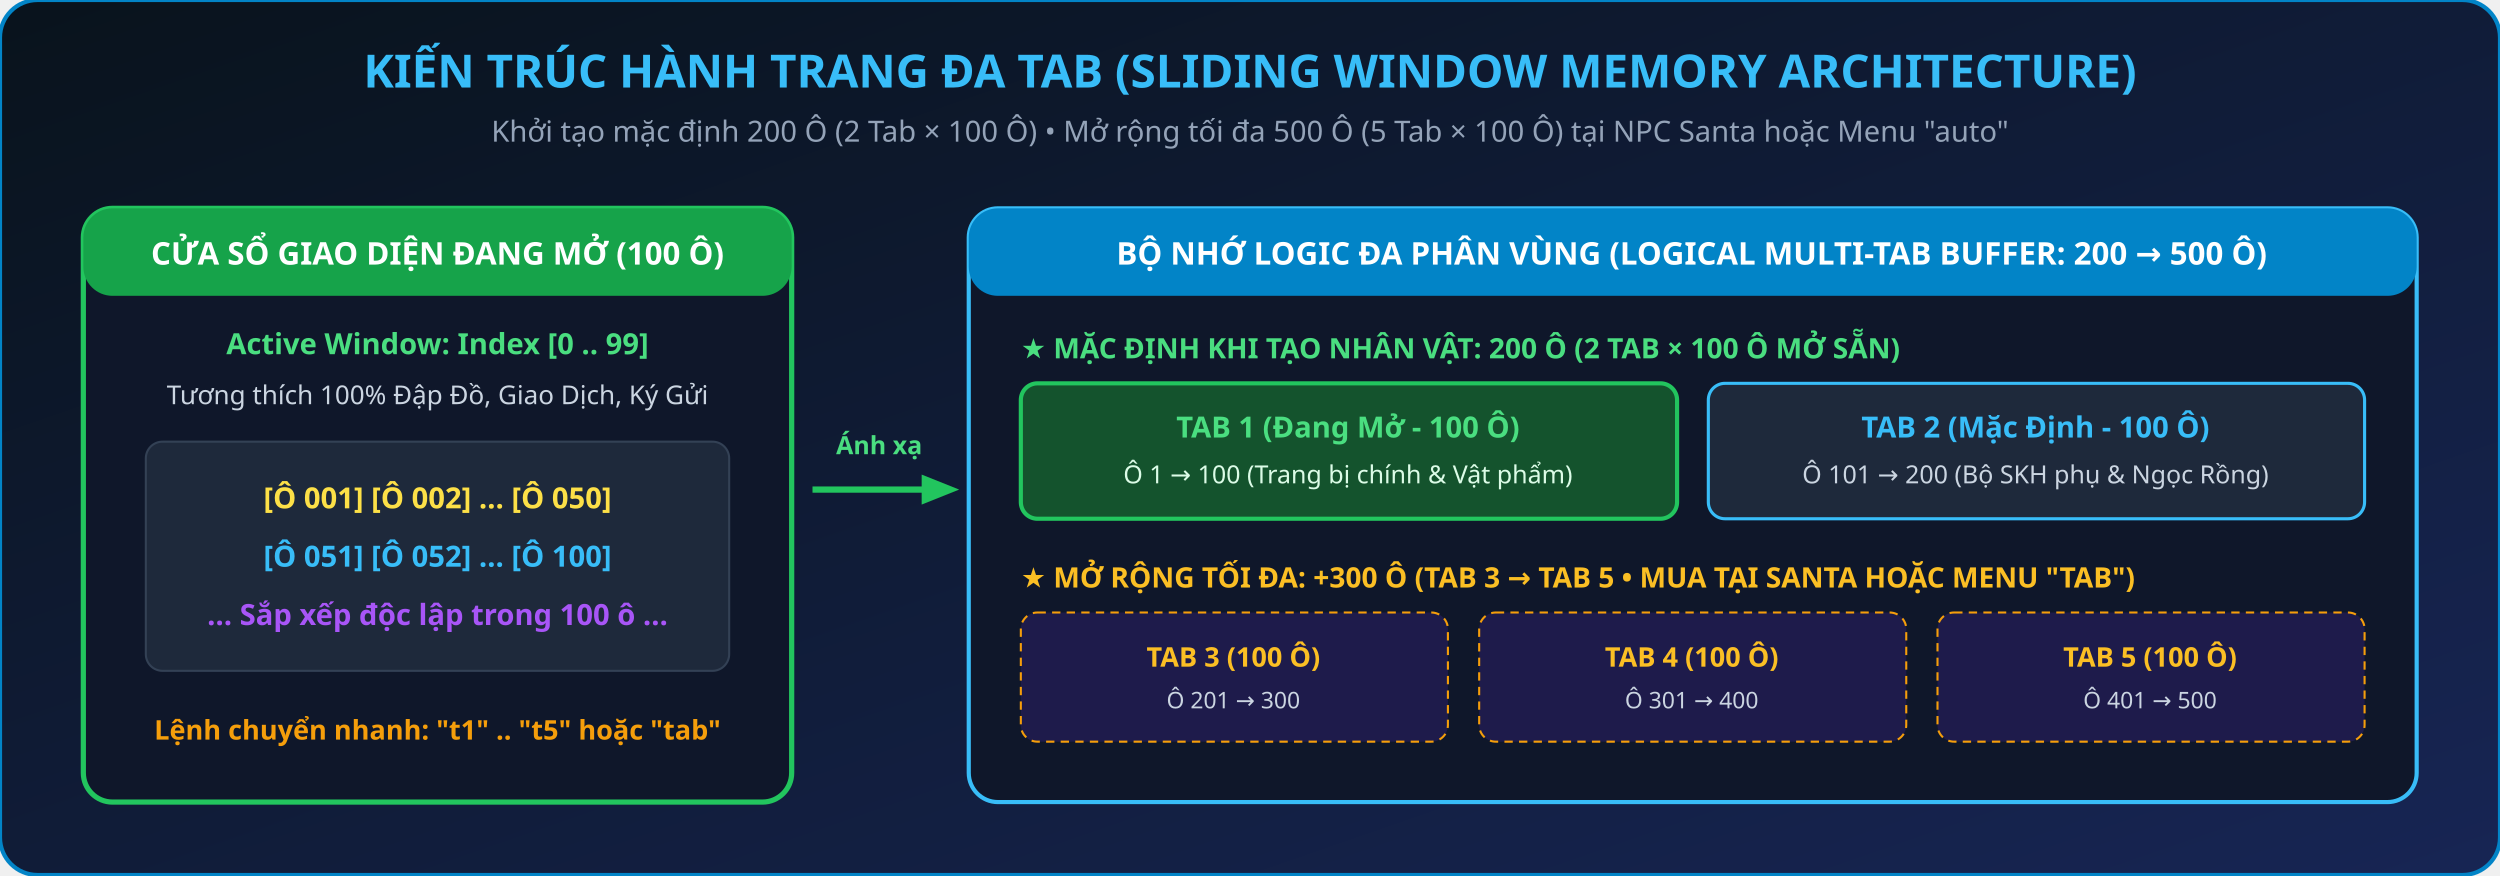
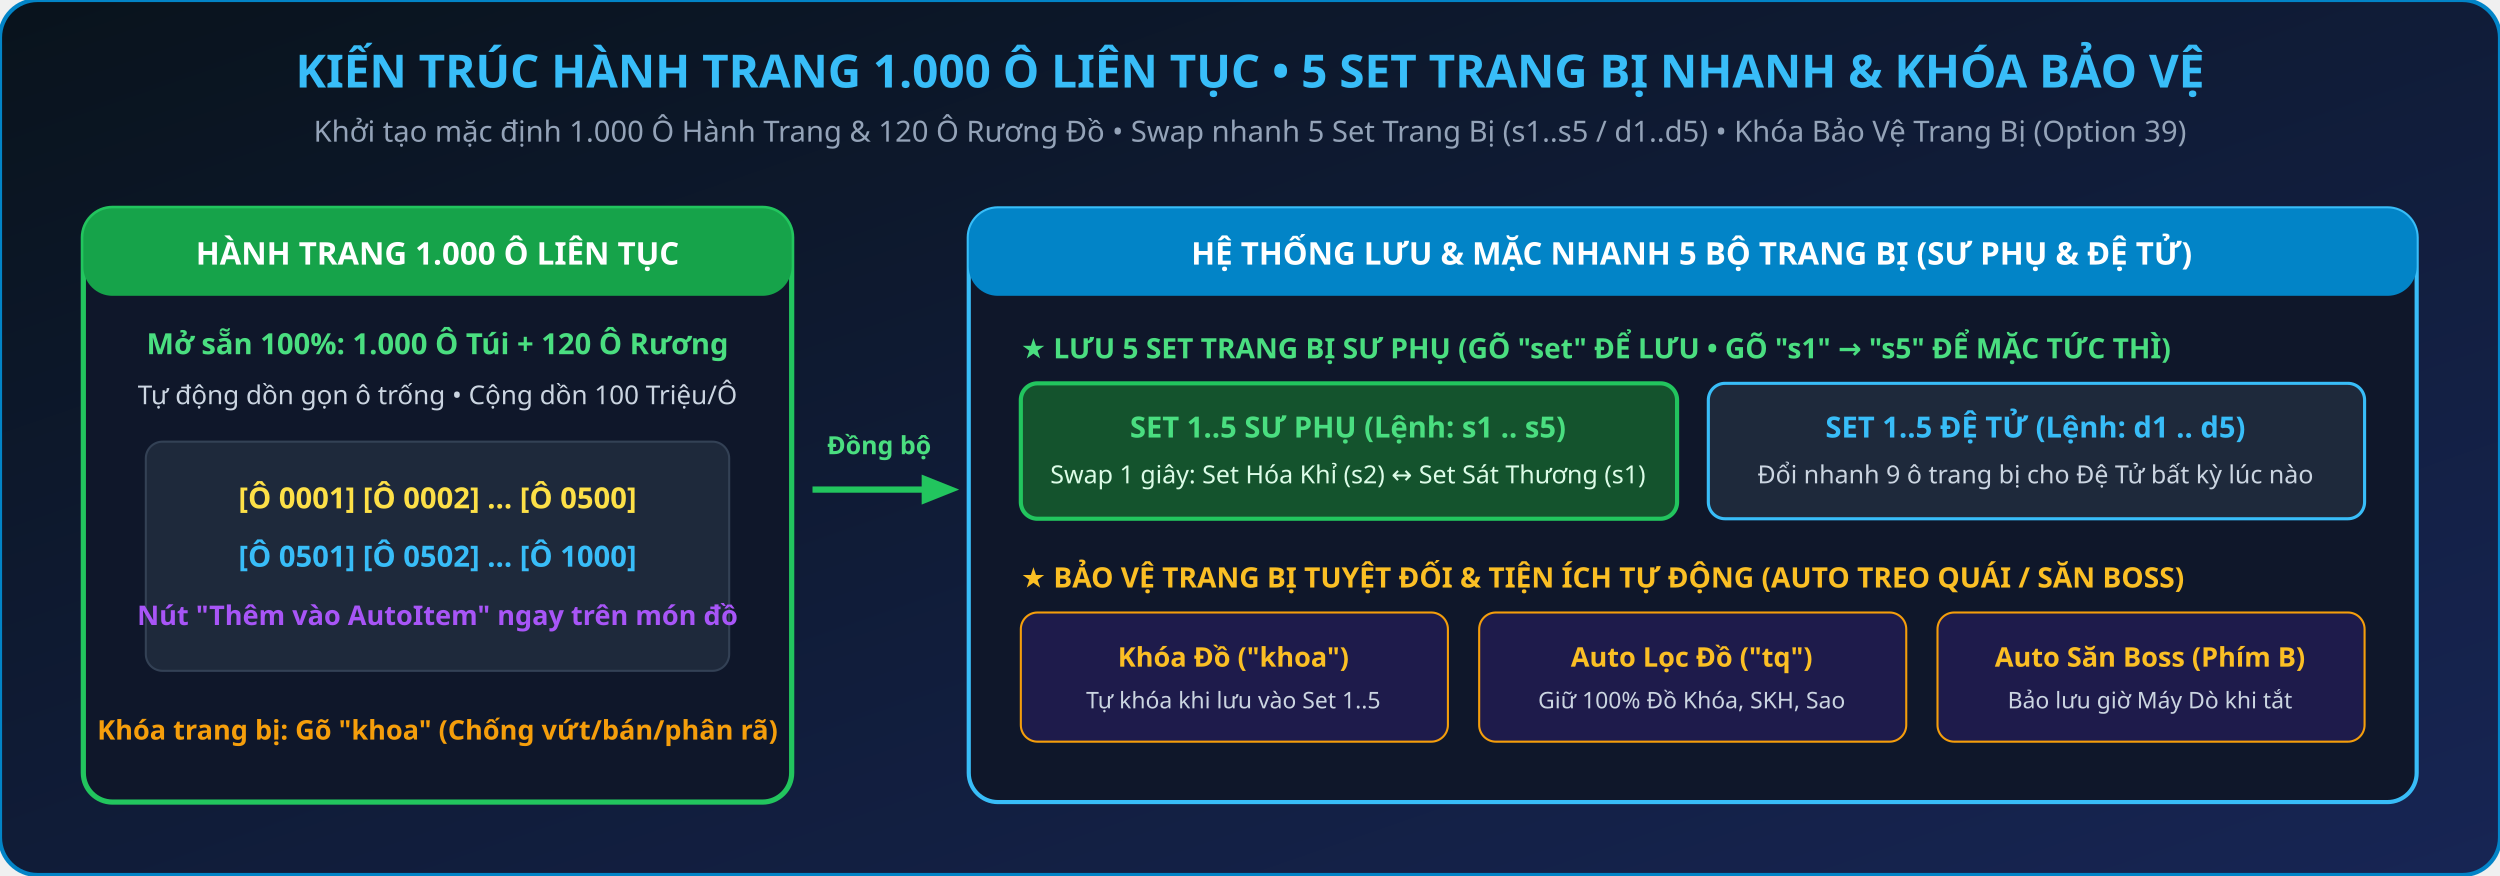
<svg xmlns="http://www.w3.org/2000/svg" viewBox="0 0 1200 420" width="100%" height="auto">
  <defs>
    <linearGradient id="bgInv" x1="0%" y1="0%" x2="100%" y2="100%">
      <stop offset="0%" stop-color="#09131c" />
      <stop offset="100%" stop-color="#172554" />
    </linearGradient>
    <marker id="arrGreen" viewBox="0 0 10 10" refX="7" refY="5" markerWidth="6" markerHeight="6" orient="auto">
      <path d="M 0 1 L 10 5 L 0 9 z" fill="#22c55e" />
    </marker>
  </defs>
  <rect width="1200" height="420" rx="18" fill="url(#bgInv)" stroke="#0284c7" stroke-width="2" />
-   <text x="600" y="42" text-anchor="middle" font-family="Segoe UI, sans-serif" font-size="22" font-weight="900" fill="#38bdf8">KIẾN TRÚC HÀNH TRANG ĐA TAB (SLIDING WINDOW MEMORY ARCHITECTURE)</text>
-   <text x="600" y="68" text-anchor="middle" font-family="Segoe UI, sans-serif" font-size="14" fill="#94a3b8">Khởi tạo mặc định 200 Ô (2 Tab × 100 Ô) • Mở rộng tối đa 500 Ô (5 Tab × 100 Ô) tại NPC Santa hoặc Menu "auto"</text>
+   <text x="600" y="42" text-anchor="middle" font-family="Segoe UI, sans-serif" font-size="22" font-weight="900" fill="#38bdf8">KIẾN TRÚC HÀNH TRANG 1.000 Ô LIÊN TỤC • 5 SET TRANG BỊ NHANH &amp; KHÓA BẢO VỆ</text>
+   <text x="600" y="68" text-anchor="middle" font-family="Segoe UI, sans-serif" font-size="14" fill="#94a3b8">Khởi tạo mặc định 1.000 Ô Hành Trang &amp; 120 Ô Rương Đồ • Swap nhanh 5 Set Trang Bị (s1..s5 / d1..d5) • Khóa Bảo Vệ Trang Bị (Option 39)</text>
  <g transform="translate(40, 100)">
    <rect width="340" height="285" rx="14" fill="#0f172a" stroke="#22c55e" stroke-width="2.5" />
    <rect width="340" height="42" rx="14" fill="#16a34a" />
-     <text x="170" y="27" text-anchor="middle" font-family="Segoe UI, sans-serif" font-size="15" font-weight="800" fill="#ffffff">CỬA SỔ GIAO DIỆN ĐANG MỞ (100 Ô)</text>
-     <text x="170" y="70" text-anchor="middle" font-family="Segoe UI, sans-serif" font-size="14" font-weight="700" fill="#4ade80">Active Window: Index [0 .. 99]</text>
-     <text x="170" y="94" text-anchor="middle" font-family="Segoe UI, sans-serif" font-size="12.5" fill="#cbd5e1">Tương thích 100% Đập Đồ, Giao Dịch, Ký Gửi</text>
+     <text x="170" y="27" text-anchor="middle" font-family="Segoe UI, sans-serif" font-size="15" font-weight="800" fill="#ffffff">HÀNH TRANG 1.000 Ô LIÊN TỤC</text>
+     <text x="170" y="70" text-anchor="middle" font-family="Segoe UI, sans-serif" font-size="14" font-weight="700" fill="#4ade80">Mở sẵn 100%: 1.000 Ô Túi + 120 Ô Rương</text>
+     <text x="170" y="94" text-anchor="middle" font-family="Segoe UI, sans-serif" font-size="12.5" fill="#cbd5e1">Tự động dồn gọn ô trống • Cộng dồn 100 Triệu/Ô</text>
    <g transform="translate(30, 112)">
      <rect x="0" y="0" width="280" height="110" rx="8" fill="#1e293b" stroke="#334155" />
-       <text x="140" y="32" text-anchor="middle" font-family="Segoe UI, sans-serif" font-size="14" font-weight="700" fill="#fde047">[Ô 001] [Ô 002] ... [Ô 050]</text>
-       <text x="140" y="60" text-anchor="middle" font-family="Segoe UI, sans-serif" font-size="14" font-weight="700" fill="#38bdf8">[Ô 051] [Ô 052] ... [Ô 100]</text>
-       <text x="140" y="88" text-anchor="middle" font-family="Segoe UI, sans-serif" font-size="14" font-weight="700" fill="#a855f7">... Sắp xếp độc lập trong 100 ô ...</text>
+       <text x="140" y="32" text-anchor="middle" font-family="Segoe UI, sans-serif" font-size="14" font-weight="700" fill="#fde047">[Ô 0001] [Ô 0002] ... [Ô 0500]</text>
+       <text x="140" y="60" text-anchor="middle" font-family="Segoe UI, sans-serif" font-size="14" font-weight="700" fill="#38bdf8">[Ô 0501] [Ô 0502] ... [Ô 1000]</text>
+       <text x="140" y="88" text-anchor="middle" font-family="Segoe UI, sans-serif" font-size="13" font-weight="700" fill="#a855f7">Nút "Thêm vào AutoItem" ngay trên món đồ</text>
    </g>
-     <text x="170" y="255" text-anchor="middle" font-family="Segoe UI, sans-serif" font-size="13" font-weight="700" fill="#f59e0b">Lệnh chuyển nhanh: "t1" .. "t5" hoặc "tab"</text>
+     <text x="170" y="255" text-anchor="middle" font-family="Segoe UI, sans-serif" font-size="13" font-weight="700" fill="#f59e0b">Khóa trang bị: Gõ "khoa" (Chống vứt/bán/phân rã)</text>
  </g>
  <line x1="390" y1="235" x2="455" y2="235" stroke="#22c55e" stroke-width="3" marker-end="url(#arrGreen)" />
-   <text x="422" y="218" text-anchor="middle" font-family="Segoe UI, sans-serif" font-size="12" font-weight="700" fill="#4ade80">Ánh xạ</text>
+   <text x="422" y="218" text-anchor="middle" font-family="Segoe UI, sans-serif" font-size="12" font-weight="700" fill="#4ade80">Đồng bộ</text>
  <g transform="translate(465, 100)">
    <rect width="695" height="285" rx="14" fill="#0f172a" stroke="#38bdf8" stroke-width="2" />
    <rect width="695" height="42" rx="14" fill="#0284c7" />
-     <text x="347" y="27" text-anchor="middle" font-family="Segoe UI, sans-serif" font-size="15" font-weight="800" fill="#ffffff">BỘ NHỚ LOGIC ĐA PHÂN VÙNG (LOGICAL MULTI-TAB BUFFER: 200 → 500 Ô)</text>
-     <text x="25" y="72" font-family="Segoe UI, sans-serif" font-size="13.5" font-weight="700" fill="#4ade80">★ MẶC ĐỊNH KHI TẠO NHÂN VẬT: 200 Ô (2 TAB × 100 Ô MỞ SẴN)</text>
+     <text x="347" y="27" text-anchor="middle" font-family="Segoe UI, sans-serif" font-size="15" font-weight="800" fill="#ffffff">HỆ THỐNG LƯU &amp; MẶC NHANH 5 BỘ TRANG BỊ (SƯ PHỤ &amp; ĐỆ TỬ)</text>
+     <text x="25" y="72" font-family="Segoe UI, sans-serif" font-size="13.5" font-weight="700" fill="#4ade80">★ LƯU 5 SET TRANG BỊ SƯ PHỤ (GÕ "set" ĐỂ LƯU • GÕ "s1" → "s5" ĐỂ MẶC TỨC THÌ)</text>
    <g transform="translate(25, 84)">
      <rect x="0" y="0" width="315" height="65" rx="8" fill="#14532d" stroke="#22c55e" stroke-width="2" />
-       <text x="157" y="26" text-anchor="middle" font-family="Segoe UI, sans-serif" font-size="14" font-weight="800" fill="#4ade80">TAB 1 (Đang Mở - 100 Ô)</text>
-       <text x="157" y="48" text-anchor="middle" font-family="Segoe UI, sans-serif" font-size="12" fill="#dcfce7">Ô 1 → 100 (Trang bị chính &amp; Vật phẩm)</text>
+       <text x="157" y="26" text-anchor="middle" font-family="Segoe UI, sans-serif" font-size="14" font-weight="800" fill="#4ade80">SET 1..5 SƯ PHỤ (Lệnh: s1 .. s5)</text>
+       <text x="157" y="48" text-anchor="middle" font-family="Segoe UI, sans-serif" font-size="12" fill="#dcfce7">Swap 1 giây: Set Hóa Khỉ (s2) ↔ Set Sát Thương (s1)</text>
      <rect x="330" y="0" width="315" height="65" rx="8" fill="#1e293b" stroke="#38bdf8" stroke-width="1.5" />
-       <text x="487" y="26" text-anchor="middle" font-family="Segoe UI, sans-serif" font-size="14" font-weight="800" fill="#38bdf8">TAB 2 (Mặc Định - 100 Ô)</text>
-       <text x="487" y="48" text-anchor="middle" font-family="Segoe UI, sans-serif" font-size="12" fill="#cbd5e1">Ô 101 → 200 (Bộ SKH phụ &amp; Ngọc Rồng)</text>
+       <text x="487" y="26" text-anchor="middle" font-family="Segoe UI, sans-serif" font-size="14" font-weight="800" fill="#38bdf8">SET 1..5 ĐỆ TỬ (Lệnh: d1 .. d5)</text>
+       <text x="487" y="48" text-anchor="middle" font-family="Segoe UI, sans-serif" font-size="12" fill="#cbd5e1">Đổi nhanh 9 ô trang bị cho Đệ Tử bất kỳ lúc nào</text>
    </g>
-     <text x="25" y="182" font-family="Segoe UI, sans-serif" font-size="13.5" font-weight="700" fill="#fbbf24">★ MỞ RỘNG TỐI ĐA: +300 Ô (TAB 3 → TAB 5 • MUA TẠI SANTA HOẶC MENU "TAB")</text>
+     <text x="25" y="182" font-family="Segoe UI, sans-serif" font-size="13.5" font-weight="700" fill="#fbbf24">★ BẢO VỆ TRANG BỊ TUYỆT ĐỐI &amp; TIỆN ÍCH TỰ ĐỘNG (AUTO TREO QUÁI / SĂN BOSS)</text>
    <g transform="translate(25, 194)">
-       <rect x="0" y="0" width="205" height="62" rx="8" fill="#1e1b4b" stroke="#f59e0b" stroke-dasharray="4 3" />
-       <text x="102" y="26" text-anchor="middle" font-family="Segoe UI, sans-serif" font-size="13" font-weight="700" fill="#fbbf24">TAB 3 (100 Ô)</text>
-       <text x="102" y="46" text-anchor="middle" font-family="Segoe UI, sans-serif" font-size="11" fill="#cbd5e1">Ô 201 → 300</text>
-       <rect x="220" y="0" width="205" height="62" rx="8" fill="#1e1b4b" stroke="#f59e0b" stroke-dasharray="4 3" />
-       <text x="322" y="26" text-anchor="middle" font-family="Segoe UI, sans-serif" font-size="13" font-weight="700" fill="#fbbf24">TAB 4 (100 Ô)</text>
-       <text x="322" y="46" text-anchor="middle" font-family="Segoe UI, sans-serif" font-size="11" fill="#cbd5e1">Ô 301 → 400</text>
-       <rect x="440" y="0" width="205" height="62" rx="8" fill="#1e1b4b" stroke="#f59e0b" stroke-dasharray="4 3" />
-       <text x="542" y="26" text-anchor="middle" font-family="Segoe UI, sans-serif" font-size="13" font-weight="700" fill="#fbbf24">TAB 5 (100 Ô)</text>
-       <text x="542" y="46" text-anchor="middle" font-family="Segoe UI, sans-serif" font-size="11" fill="#cbd5e1">Ô 401 → 500</text>
+       <rect x="0" y="0" width="205" height="62" rx="8" fill="#1e1b4b" stroke="#f59e0b" />
+       <text x="102" y="26" text-anchor="middle" font-family="Segoe UI, sans-serif" font-size="13" font-weight="700" fill="#fbbf24">Khóa Đồ ("khoa")</text>
+       <text x="102" y="46" text-anchor="middle" font-family="Segoe UI, sans-serif" font-size="11" fill="#cbd5e1">Tự khóa khi lưu vào Set 1..5</text>
+       <rect x="220" y="0" width="205" height="62" rx="8" fill="#1e1b4b" stroke="#f59e0b" />
+       <text x="322" y="26" text-anchor="middle" font-family="Segoe UI, sans-serif" font-size="13" font-weight="700" fill="#fbbf24">Auto Lọc Đồ ("tq")</text>
+       <text x="322" y="46" text-anchor="middle" font-family="Segoe UI, sans-serif" font-size="11" fill="#cbd5e1">Giữ 100% Đồ Khóa, SKH, Sao</text>
+       <rect x="440" y="0" width="205" height="62" rx="8" fill="#1e1b4b" stroke="#f59e0b" />
+       <text x="542" y="26" text-anchor="middle" font-family="Segoe UI, sans-serif" font-size="13" font-weight="700" fill="#fbbf24">Auto Săn Boss (Phím B)</text>
+       <text x="542" y="46" text-anchor="middle" font-family="Segoe UI, sans-serif" font-size="11" fill="#cbd5e1">Bảo lưu giờ Máy Dò khi tắt</text>
    </g>
  </g>
</svg>
